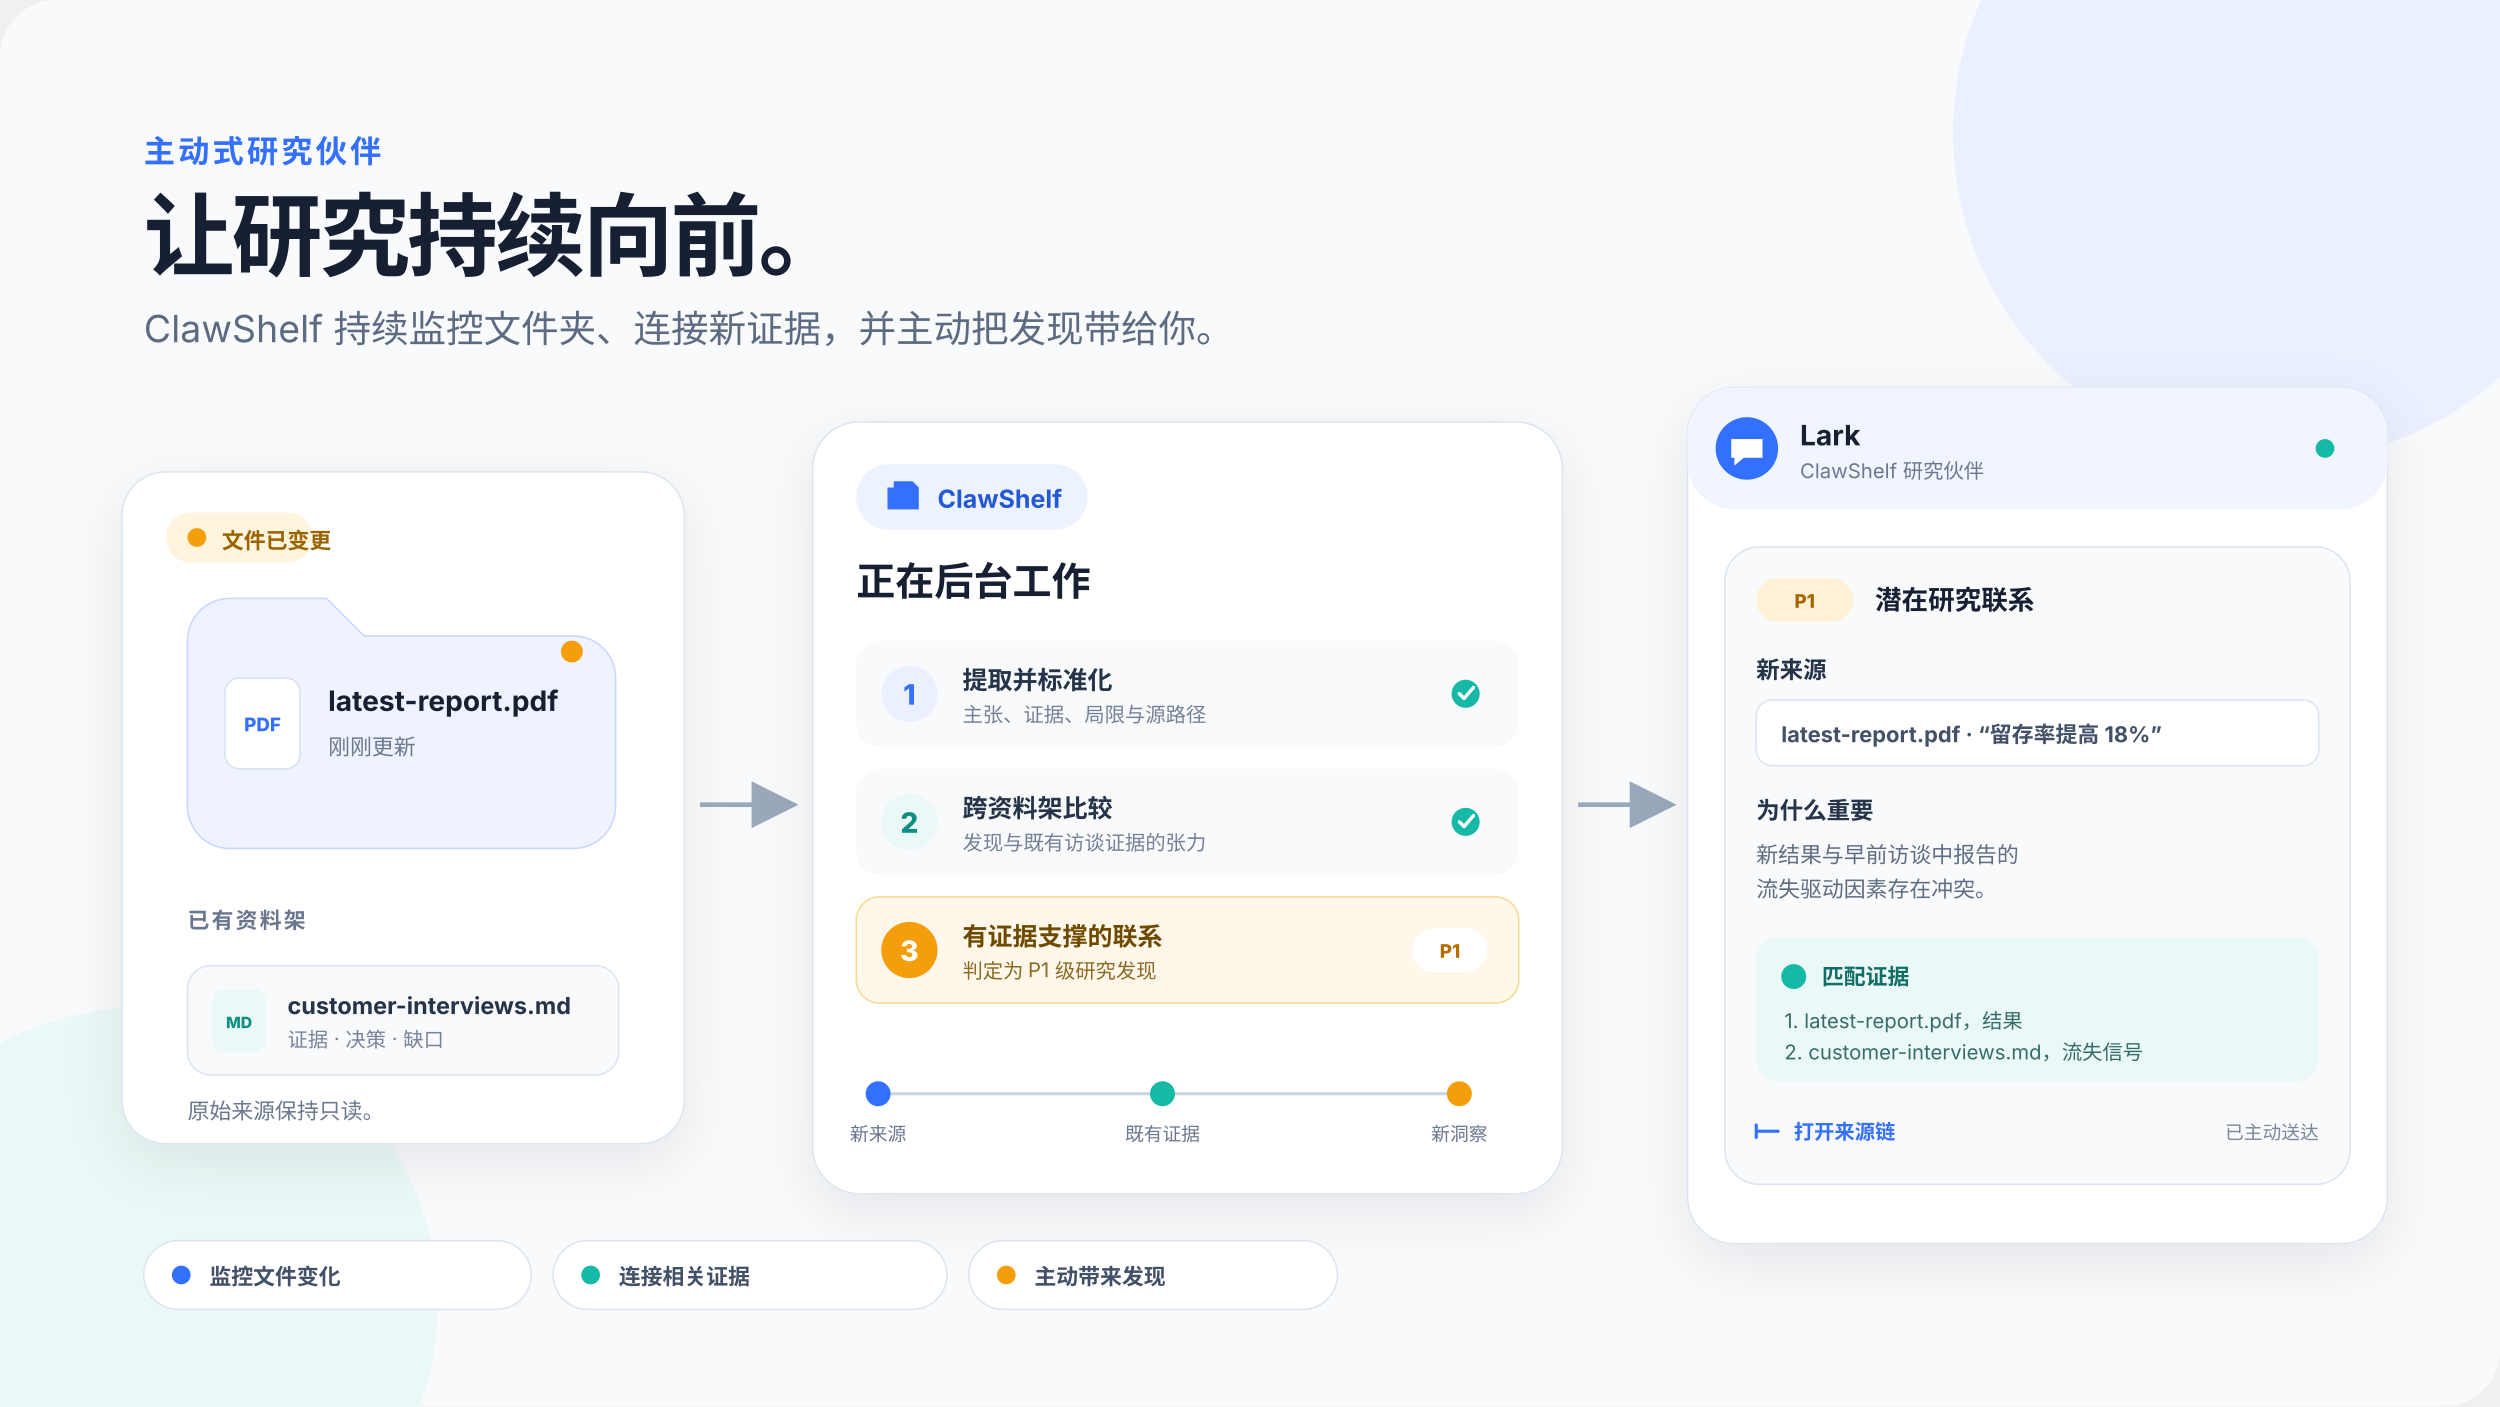
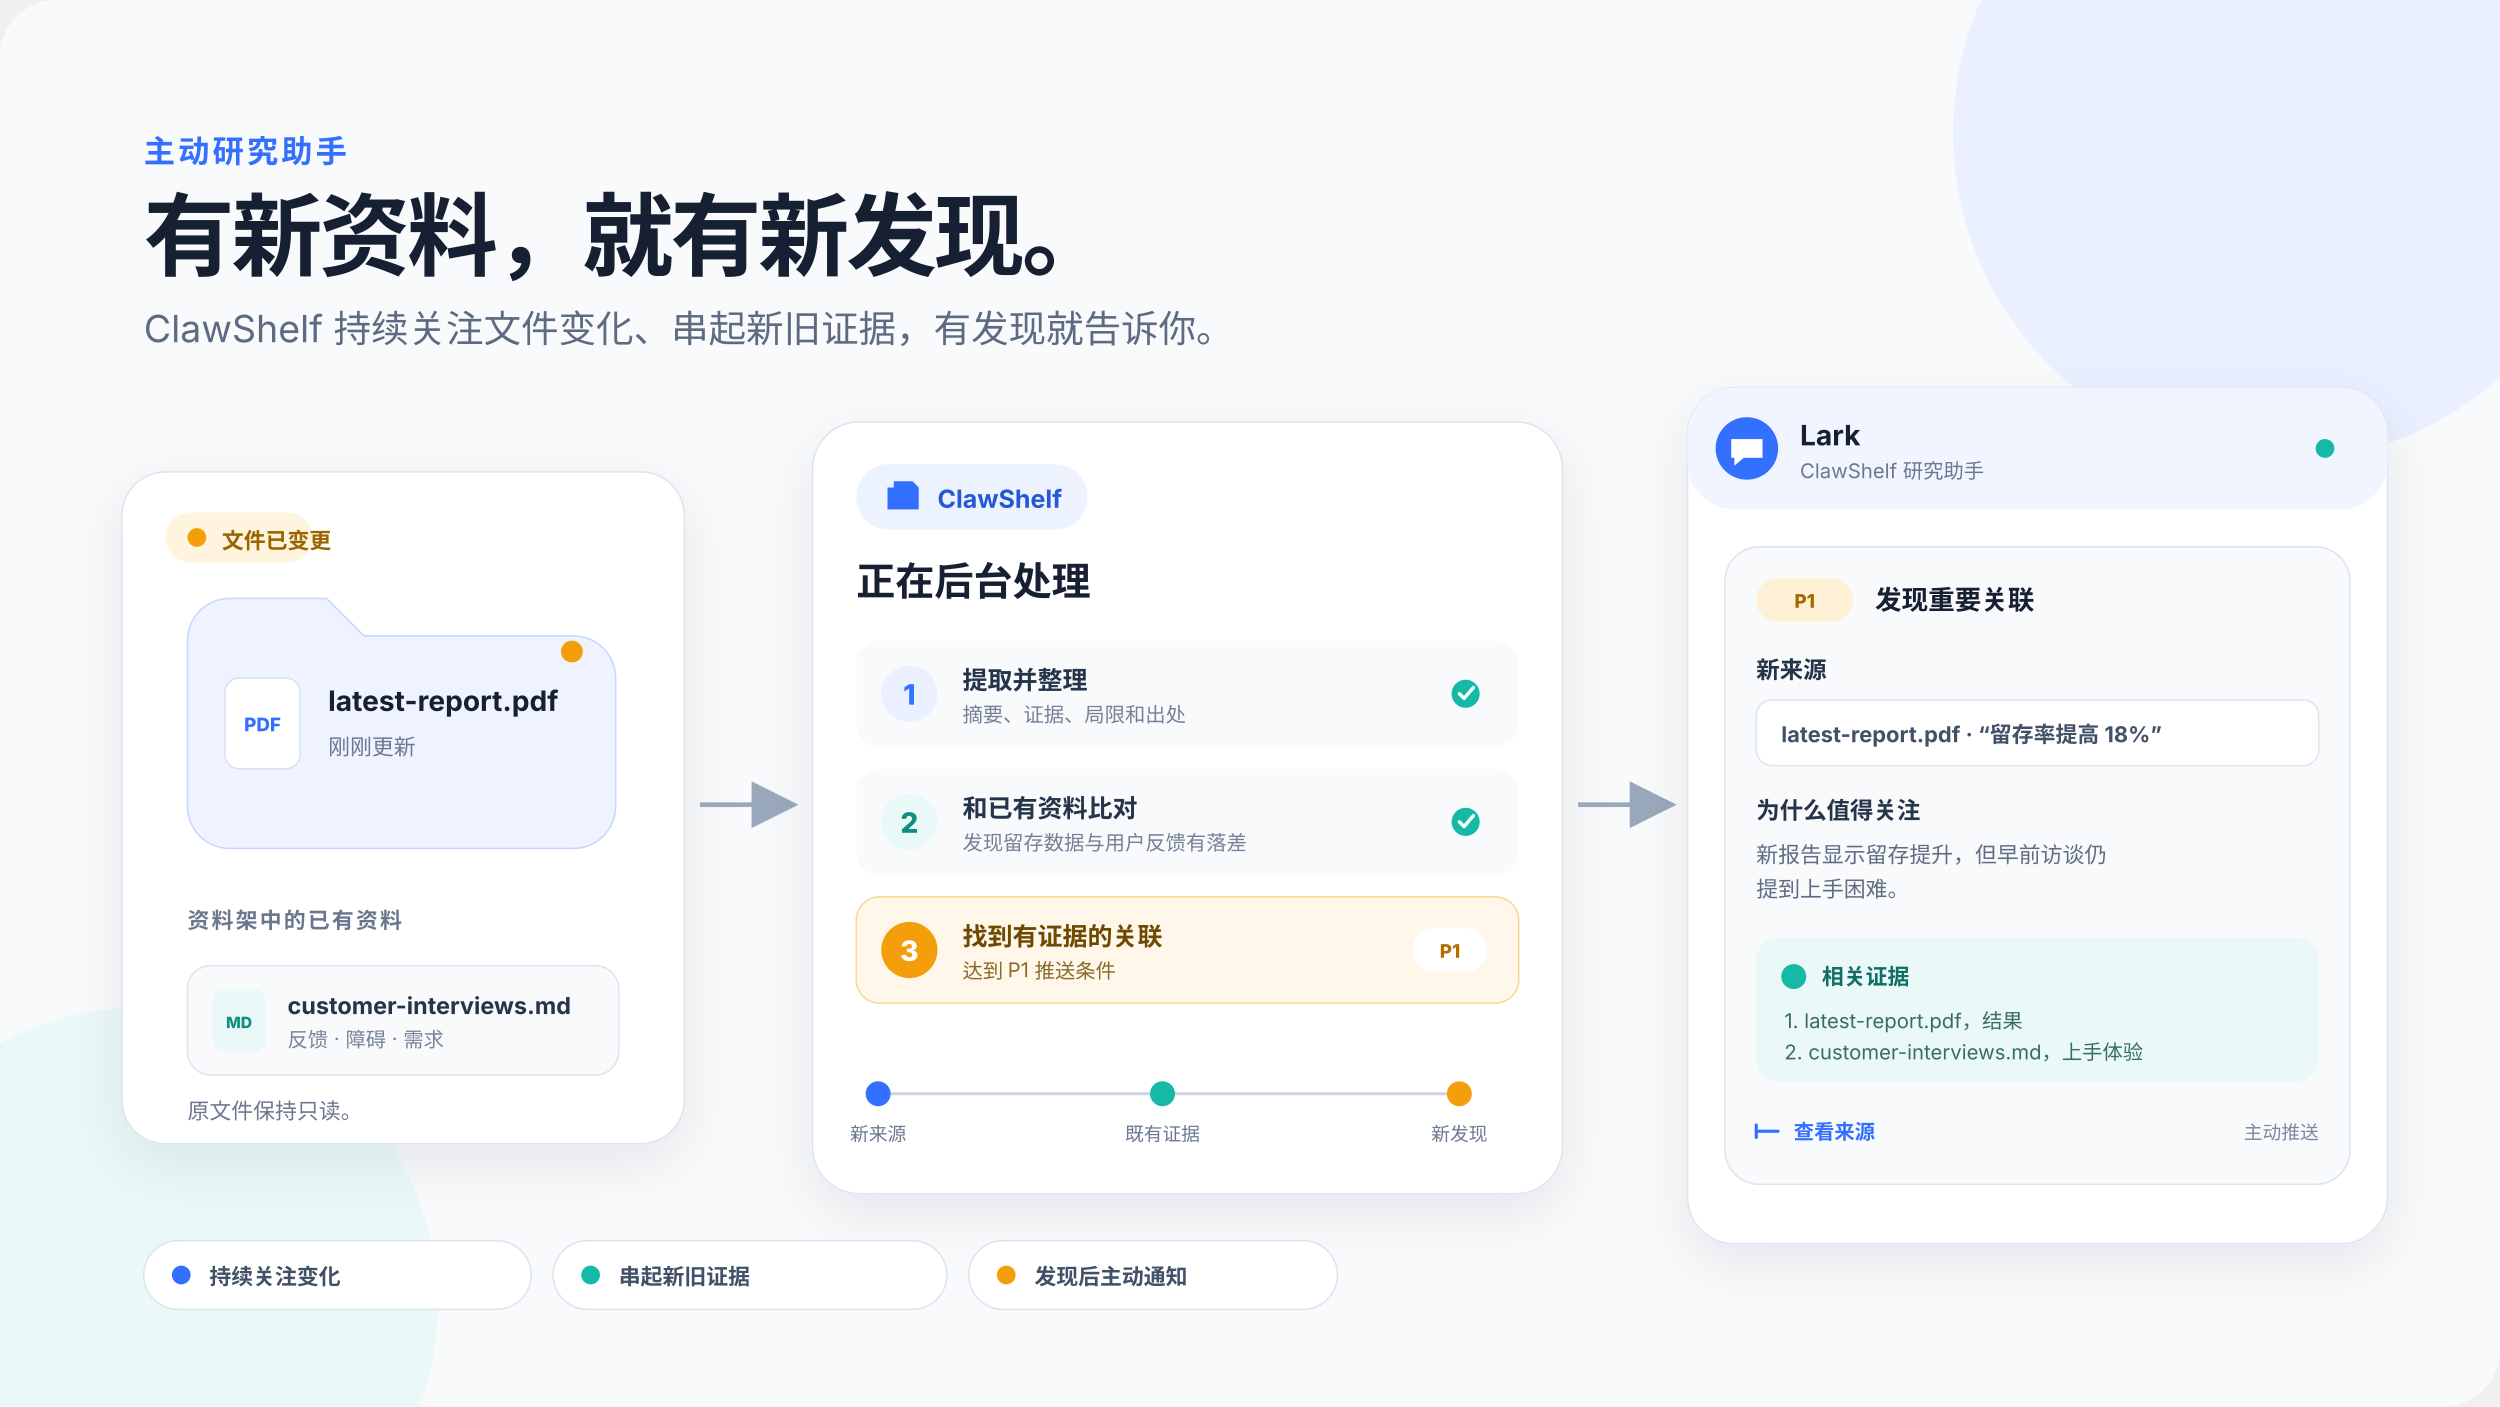
<svg xmlns="http://www.w3.org/2000/svg" width="1600" height="900" viewBox="0 0 1600 900" role="img" aria-labelledby="title desc">
  <defs>
    <filter id="shadow" x="-20%" y="-20%" width="140%" height="150%">
      <feDropShadow dx="0" dy="12" stdDeviation="18" flood-color="#172033" flood-opacity=".08" />
    </filter>
    <marker id="arrow" markerWidth="10" markerHeight="10" refX="8" refY="5" orient="auto">
      <path d="M0 0L10 5L0 10Z" fill="#9AA8BC" />
    </marker>
  </defs>
  <rect width="1600" height="900" rx="36" fill="#F8FAFC" />
  <circle cx="1460" cy="85" r="210" fill="#EAF0FF" />
  <circle cx="90" cy="835" r="190" fill="#EAF9F7" />
  <g font-family="'PingFang SC', 'Microsoft YaHei', Inter, -apple-system, BlinkMacSystemFont, 'Segoe UI', Arial, sans-serif">
-     <text x="92" y="104" fill="#3370FF" font-size="20" font-weight="700" letter-spacing="2">主动式研究伙伴</text>
-     <text x="92" y="172" fill="#172033" font-size="58" font-weight="760" letter-spacing="-1.8">让研究持续向前。</text>
-     <text x="92" y="219" fill="#5D6B82" font-size="24">ClawShelf 持续监控文件夹、连接新证据，并主动把发现带给你。</text>
+     <text x="92" y="104" fill="#3370FF" font-size="20" font-weight="700" letter-spacing="2">主动研究助手</text>
+     <text x="92" y="172" fill="#172033" font-size="58" font-weight="760" letter-spacing="-1.8">有新资料，就有新发现。</text>
+     <text x="92" y="219" fill="#5D6B82" font-size="24">ClawShelf 持续关注文件变化、串起新旧证据，有发现就告诉你。</text>
    <g transform="translate(78 302)">
      <rect width="360" height="430" rx="28" fill="#FFFFFF" stroke="#DCE4EF" filter="url(#shadow)" />
      <rect x="28" y="26" width="94" height="32" rx="16" fill="#FFF4DE" />
      <circle cx="48" cy="42" r="6" fill="#F59E0B" />
      <text x="64" y="49" fill="#9A6500" font-size="14" font-weight="700">文件已变更</text>
      <path d="M42 108c0-15 12-27 27-27h62l24 24h134c15 0 27 12 27 27v82c0 15-12 27-27 27H69c-15 0-27-12-27-27Z" fill="#EEF3FF" stroke="#C9D6FF" />
      <rect x="66" y="132" width="48" height="58" rx="9" fill="#FFFFFF" stroke="#D7E1F0" />
      <text x="90" y="166" text-anchor="middle" fill="#3370FF" font-size="12" font-weight="800">PDF</text>
      <text x="132" y="153" fill="#172033" font-size="18" font-weight="700">latest-report.pdf</text>
      <text x="132" y="181" fill="#6B7890" font-size="14">刚刚更新</text>
      <circle cx="288" cy="115" r="7" fill="#F59E0B" />
-       <text x="42" y="292" fill="#69778E" font-size="14" font-weight="700" letter-spacing="1.4">已有资料架</text>
+       <text x="42" y="292" fill="#69778E" font-size="14" font-weight="700" letter-spacing="1.4">资料架中的已有资料</text>
      <g transform="translate(42 316)">
        <rect width="276" height="70" rx="15" fill="#F8FAFC" stroke="#DCE4EF" />
        <rect x="16" y="15" width="34" height="40" rx="7" fill="#EAF9F7" />
        <text x="33" y="40" text-anchor="middle" fill="#0D8F82" font-size="10" font-weight="800">MD</text>
        <text x="64" y="31" fill="#26344A" font-size="15" font-weight="700">customer-interviews.md</text>
-         <text x="64" y="52" fill="#77849A" font-size="13">证据 · 决策 · 缺口</text>
+         <text x="64" y="52" fill="#77849A" font-size="13">反馈 · 障碍 · 需求</text>
      </g>
-       <text x="42" y="414" fill="#6B7890" font-size="14">原始来源保持只读。</text>
+       <text x="42" y="414" fill="#6B7890" font-size="14">原文件保持只读。</text>
    </g>
    <path d="M448 515H505" fill="none" stroke="#9AA8BC" stroke-width="3" marker-end="url(#arrow)" />
    <g transform="translate(520 270)">
      <rect width="480" height="494" rx="30" fill="#FFFFFF" stroke="#DCE4EF" filter="url(#shadow)" />
      <g transform="translate(28 27)">
        <rect width="148" height="42" rx="21" fill="#EDF2FF" />
        <path d="M20 15h20v14H20zM24 11h12l4 4H24z" fill="#3370FF" />
        <text x="52" y="28" fill="#2459D6" font-size="16" font-weight="750">ClawShelf</text>
      </g>
-       <text x="28" y="111" fill="#172033" font-size="25" font-weight="750">正在后台工作</text>
+       <text x="28" y="111" fill="#172033" font-size="25" font-weight="750">正在后台处理</text>
      <g transform="translate(28 140)">
        <rect width="424" height="68" rx="15" fill="#F8FAFC" />
        <circle cx="34" cy="34" r="18" fill="#EAF0FF" />
        <text x="34" y="41" text-anchor="middle" fill="#3370FF" font-size="18" font-weight="800">1</text>
-         <text x="68" y="31" fill="#26344A" font-size="16" font-weight="700">提取并标准化</text>
-         <text x="68" y="52" fill="#758198" font-size="13">主张、证据、局限与源路径</text>
+         <text x="68" y="31" fill="#26344A" font-size="16" font-weight="700">提取并整理</text>
+         <text x="68" y="52" fill="#758198" font-size="13">摘要、证据、局限和出处</text>
        <circle cx="390" cy="34" r="9" fill="#16B8A6" />
        <path d="M386 34l3 3 6-7" fill="none" stroke="#FFFFFF" stroke-width="2.2" stroke-linecap="round" stroke-linejoin="round" />
      </g>
      <g transform="translate(28 222)">
        <rect width="424" height="68" rx="15" fill="#F8FAFC" />
        <circle cx="34" cy="34" r="18" fill="#EAF9F7" />
        <text x="34" y="41" text-anchor="middle" fill="#0D8F82" font-size="18" font-weight="800">2</text>
-         <text x="68" y="31" fill="#26344A" font-size="16" font-weight="700">跨资料架比较</text>
-         <text x="68" y="52" fill="#758198" font-size="13">发现与既有访谈证据的张力</text>
+         <text x="68" y="31" fill="#26344A" font-size="16" font-weight="700">和已有资料比对</text>
+         <text x="68" y="52" fill="#758198" font-size="13">发现留存数据与用户反馈有落差</text>
        <circle cx="390" cy="34" r="9" fill="#16B8A6" />
        <path d="M386 34l3 3 6-7" fill="none" stroke="#FFFFFF" stroke-width="2.2" stroke-linecap="round" stroke-linejoin="round" />
      </g>
      <g transform="translate(28 304)">
        <rect width="424" height="68" rx="15" fill="#FFF8EA" stroke="#F7D992" />
        <circle cx="34" cy="34" r="18" fill="#F59E0B" />
        <text x="34" y="41" text-anchor="middle" fill="#FFFFFF" font-size="18" font-weight="800">3</text>
-         <text x="68" y="31" fill="#6E4A00" font-size="16" font-weight="750">有证据支撑的联系</text>
-         <text x="68" y="52" fill="#8B6A27" font-size="13">判定为 P1 级研究发现</text>
+         <text x="68" y="31" fill="#6E4A00" font-size="16" font-weight="750">找到有证据的关联</text>
+         <text x="68" y="52" fill="#8B6A27" font-size="13">达到 P1 推送条件</text>
        <rect x="356" y="20" width="48" height="28" rx="14" fill="#FFFFFF" />
        <text x="380" y="39" text-anchor="middle" fill="#B56F00" font-size="12" font-weight="800">P1</text>
      </g>
      <g transform="translate(28 405)">
        <line x1="14" y1="25" x2="386" y2="25" stroke="#CBD5E3" stroke-width="2" />
        <circle cx="14" cy="25" r="8" fill="#3370FF" />
        <circle cx="196" cy="25" r="8" fill="#16B8A6" />
        <circle cx="386" cy="25" r="8" fill="#F59E0B" />
        <text x="14" y="55" text-anchor="middle" fill="#6B7890" font-size="12">新来源</text>
        <text x="196" y="55" text-anchor="middle" fill="#6B7890" font-size="12">既有证据</text>
-         <text x="386" y="55" text-anchor="middle" fill="#6B7890" font-size="12">新洞察</text>
+         <text x="386" y="55" text-anchor="middle" fill="#6B7890" font-size="12">新发现</text>
      </g>
    </g>
    <path d="M1010 515H1067" fill="none" stroke="#9AA8BC" stroke-width="3" marker-end="url(#arrow)" />
    <g transform="translate(1080 248)">
      <rect width="448" height="548" rx="30" fill="#FFFFFF" stroke="#DCE4EF" filter="url(#shadow)" />
      <rect width="448" height="78" rx="30" fill="#F1F5FF" />
      <circle cx="38" cy="39" r="20" fill="#3370FF" />
      <path d="M28 33h20v12H36l-6 5v-5h-2Z" fill="#FFFFFF" />
      <text x="72" y="37" fill="#172033" font-size="18" font-weight="750">Lark</text>
-       <text x="72" y="58" fill="#6B7890" font-size="13">ClawShelf 研究伙伴</text>
+       <text x="72" y="58" fill="#6B7890" font-size="13">ClawShelf 研究助手</text>
      <circle cx="408" cy="39" r="6" fill="#16B8A6" />
      <g transform="translate(24 102)">
        <rect width="400" height="408" rx="22" fill="#F8FAFC" stroke="#DCE4EF" />
        <g transform="translate(20 20)">
          <rect width="62" height="28" rx="14" fill="#FFF1D6" />
          <text x="31" y="19" text-anchor="middle" fill="#A56600" font-size="12" font-weight="800">P1</text>
-           <text x="76" y="20" fill="#172033" font-size="17" font-weight="750">潜在研究联系</text>
+           <text x="76" y="20" fill="#172033" font-size="17" font-weight="750">发现重要关联</text>
        </g>
        <text x="20" y="84" fill="#26344A" font-size="15" font-weight="700">新来源</text>
        <rect x="20" y="98" width="360" height="42" rx="10" fill="#FFFFFF" stroke="#DCE4EF" />
        <text x="36" y="125" fill="#425168" font-size="14" font-weight="650">latest-report.pdf · “留存率提高 18%”</text>
-         <text x="20" y="174" fill="#26344A" font-size="15" font-weight="700">为什么重要</text>
-         <text x="20" y="202" fill="#5F6D83" font-size="14">新结果与早前访谈中报告的</text>
-         <text x="20" y="224" fill="#5F6D83" font-size="14">流失驱动因素存在冲突。</text>
+         <text x="20" y="174" fill="#26344A" font-size="15" font-weight="700">为什么值得关注</text>
+         <text x="20" y="202" fill="#5F6D83" font-size="14">新报告显示留存提升，但早前访谈仍</text>
+         <text x="20" y="224" fill="#5F6D83" font-size="14">提到上手困难。</text>
        <g transform="translate(20 250)">
          <rect width="360" height="92" rx="14" fill="#EAF9F7" />
          <circle cx="24" cy="25" r="8" fill="#16B8A6" />
-           <text x="42" y="30" fill="#106E66" font-size="14" font-weight="750">匹配证据</text>
+           <text x="42" y="30" fill="#106E66" font-size="14" font-weight="750">相关证据</text>
          <text x="18" y="58" fill="#376C68" font-size="13">1. latest-report.pdf，结果</text>
-           <text x="18" y="78" fill="#376C68" font-size="13">2. customer-interviews.md，流失信号</text>
+           <text x="18" y="78" fill="#376C68" font-size="13">2. customer-interviews.md，上手体验</text>
        </g>
        <g transform="translate(20 364)">
          <path d="M0 10h14M0 10v-4M0 10v4" stroke="#3370FF" stroke-width="2" stroke-linecap="round" />
-           <text x="24" y="15" fill="#3370FF" font-size="13" font-weight="700">打开来源链</text>
-           <text x="360" y="15" text-anchor="end" fill="#7A879C" font-size="12">已主动送达</text>
+           <text x="24" y="15" fill="#3370FF" font-size="13" font-weight="700">查看来源</text>
+           <text x="360" y="15" text-anchor="end" fill="#7A879C" font-size="12">主动推送</text>
        </g>
      </g>
    </g>
    <g transform="translate(92 794)">
      <rect width="248" height="44" rx="22" fill="#FFFFFF" stroke="#DCE4EF" />
      <circle cx="24" cy="22" r="6" fill="#3370FF" />
-       <text x="42" y="28" fill="#425168" font-size="14" font-weight="700">监控文件变化</text>
+       <text x="42" y="28" fill="#425168" font-size="14" font-weight="700">持续关注变化</text>
      <rect x="262" width="252" height="44" rx="22" fill="#FFFFFF" stroke="#DCE4EF" />
      <circle cx="286" cy="22" r="6" fill="#16B8A6" />
-       <text x="304" y="28" fill="#425168" font-size="14" font-weight="700">连接相关证据</text>
+       <text x="304" y="28" fill="#425168" font-size="14" font-weight="700">串起新旧证据</text>
      <rect x="528" width="236" height="44" rx="22" fill="#FFFFFF" stroke="#DCE4EF" />
      <circle cx="552" cy="22" r="6" fill="#F59E0B" />
-       <text x="570" y="28" fill="#425168" font-size="14" font-weight="700">主动带来发现</text>
+       <text x="570" y="28" fill="#425168" font-size="14" font-weight="700">发现后主动通知</text>
    </g>
  </g>
</svg>
